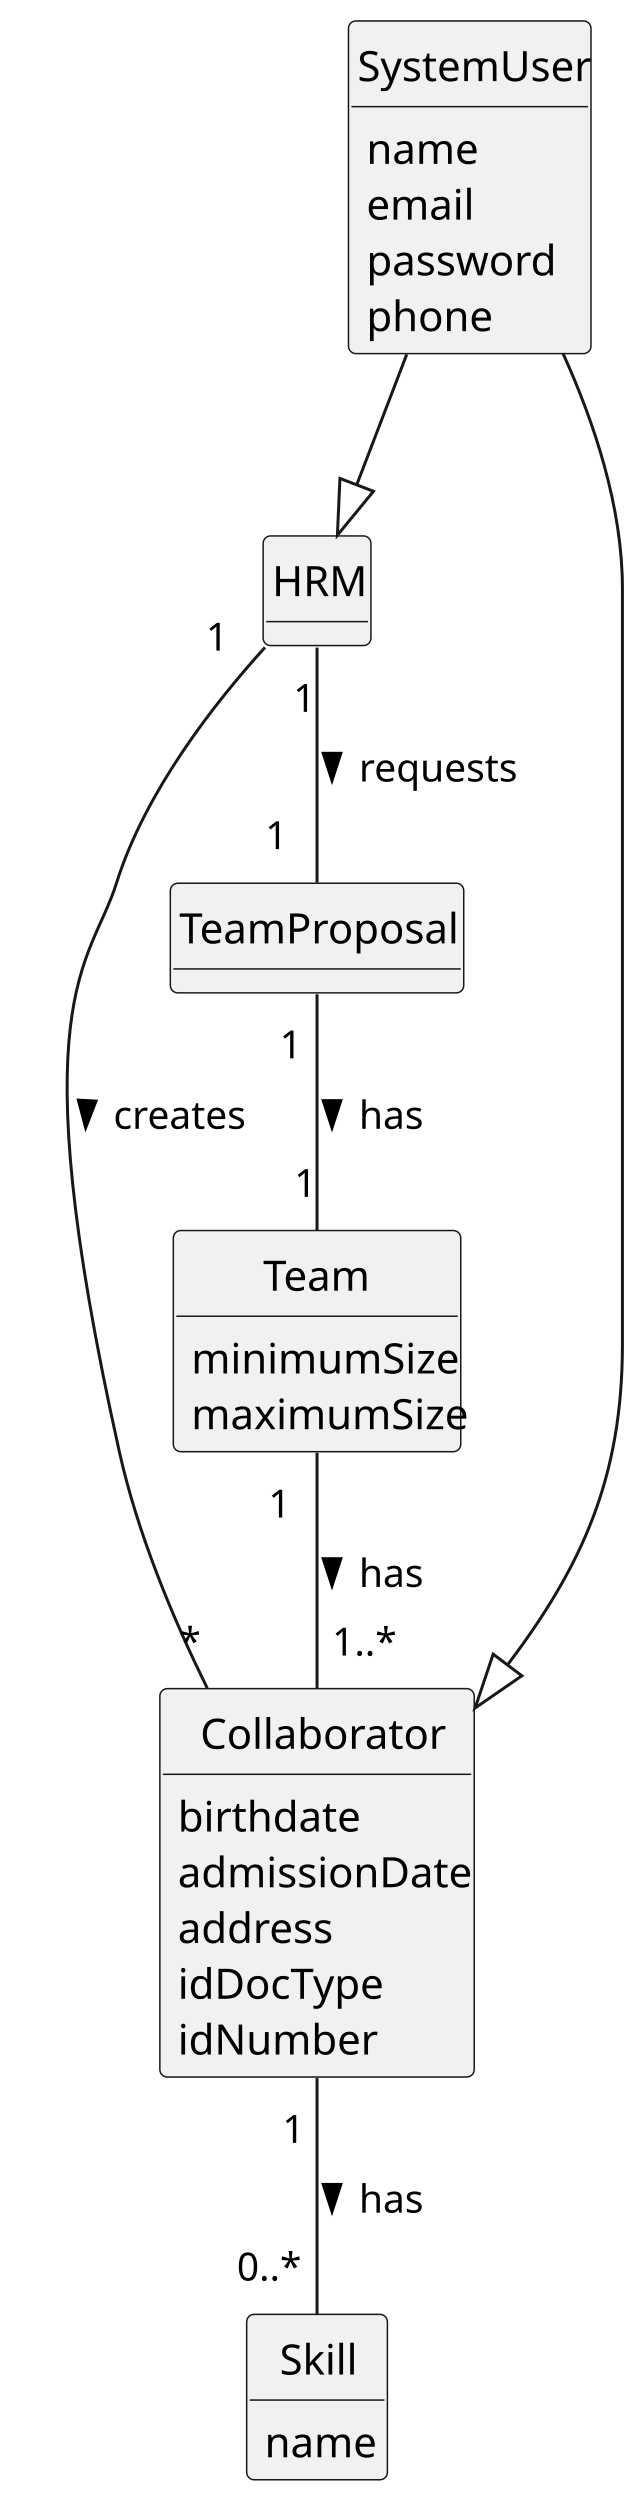
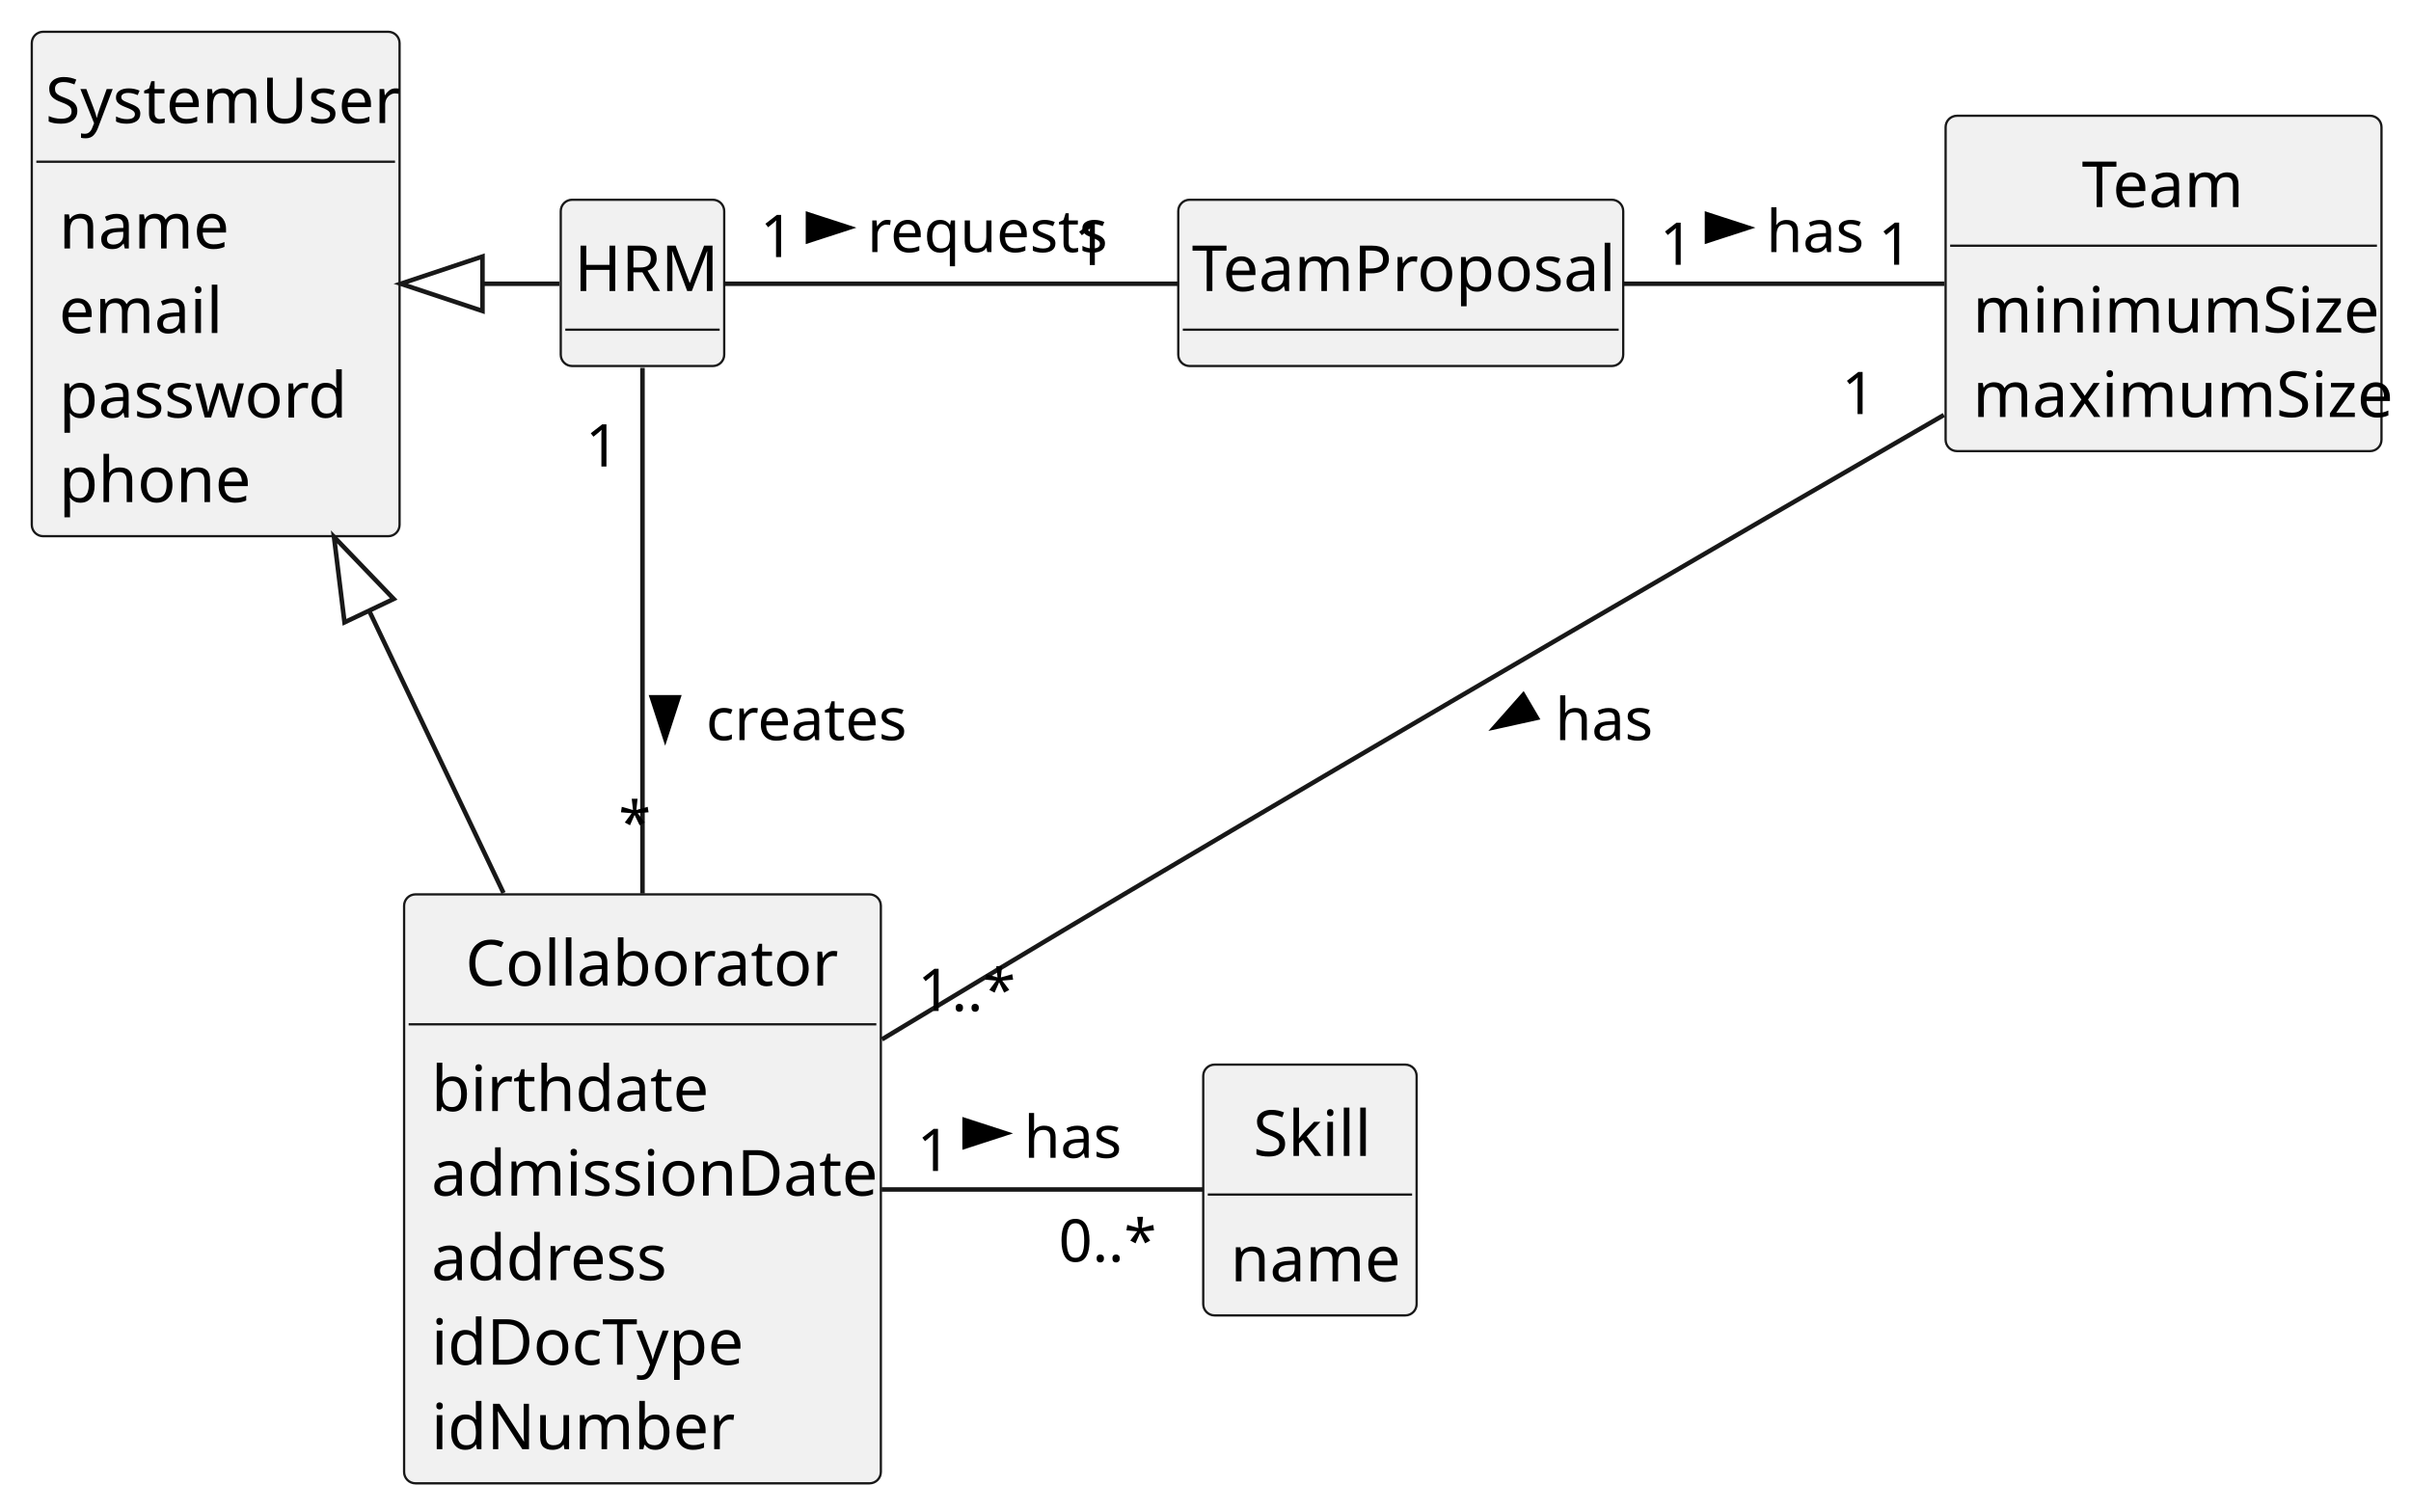
- <svg xmlns="http://www.w3.org/2000/svg" contentStyleType="text/css" height="835px" preserveAspectRatio="none" style="width:214px;height:835px;background:#FFFFFF;" version="1.1" viewBox="0 0 214 835" width="214px" zoomAndPan="magnify">
+ <svg xmlns="http://www.w3.org/2000/svg" contentStyleType="text/css" height="333px" preserveAspectRatio="none" style="width:531px;height:333px;background:#FFFFFF;" version="1.1" viewBox="0 0 531 333" width="531px" zoomAndPan="magnify">
  <defs />
  <g>
    <g id="elem_HRM">
-       <rect codeLine="11" fill="#F1F1F1" height="36.621" id="HRM" rx="2.5" ry="2.5" style="stroke:#181818;stroke-width:0.5;" width="36" x="87.89" y="179" />
-       <text fill="#000000" font-family="sans-serif" font-size="14" lengthAdjust="spacing" textLength="30" x="90.89" y="199.107">HRM</text>
-       <line style="stroke:#181818;stroke-width:0.5;" x1="88.89" x2="122.89" y1="207.621" y2="207.621" />
+       <rect codeLine="11" fill="#F1F1F1" height="36.621" id="HRM" rx="2.5" ry="2.5" style="stroke:#181818;stroke-width:0.5;" width="36" x="123.5" y="44" />
+       <text fill="#000000" font-family="sans-serif" font-size="14" lengthAdjust="spacing" textLength="30" x="126.5" y="64.107">HRM</text>
+       <line style="stroke:#181818;stroke-width:0.5;" x1="124.5" x2="158.5" y1="72.621" y2="72.621" />
    </g>
    <g id="elem_SystemUser">
-       <rect codeLine="15" fill="#F1F1F1" height="111.106" id="SystemUser" rx="2.5" ry="2.5" style="stroke:#181818;stroke-width:0.5;" width="81" x="116.39" y="7" />
-       <text fill="#000000" font-family="sans-serif" font-size="14" lengthAdjust="spacing" textLength="75" x="119.39" y="27.107">SystemUser</text>
-       <line style="stroke:#181818;stroke-width:0.5;" x1="117.39" x2="196.39" y1="35.621" y2="35.621" />
-       <text fill="#000000" font-family="sans-serif" font-size="14" lengthAdjust="spacing" textLength="35" x="122.39" y="54.728">name</text>
-       <text fill="#000000" font-family="sans-serif" font-size="14" lengthAdjust="spacing" textLength="33" x="122.39" y="73.35">email</text>
-       <text fill="#000000" font-family="sans-serif" font-size="14" lengthAdjust="spacing" textLength="60" x="122.39" y="91.971">password</text>
-       <text fill="#000000" font-family="sans-serif" font-size="14" lengthAdjust="spacing" textLength="40" x="122.39" y="110.592">phone</text>
+       <rect codeLine="15" fill="#F1F1F1" height="111.106" id="SystemUser" rx="2.5" ry="2.5" style="stroke:#181818;stroke-width:0.5;" width="81" x="7" y="7" />
+       <text fill="#000000" font-family="sans-serif" font-size="14" lengthAdjust="spacing" textLength="75" x="10" y="27.107">SystemUser</text>
+       <line style="stroke:#181818;stroke-width:0.5;" x1="8" x2="87" y1="35.621" y2="35.621" />
+       <text fill="#000000" font-family="sans-serif" font-size="14" lengthAdjust="spacing" textLength="35" x="13" y="54.728">name</text>
+       <text fill="#000000" font-family="sans-serif" font-size="14" lengthAdjust="spacing" textLength="33" x="13" y="73.35">email</text>
+       <text fill="#000000" font-family="sans-serif" font-size="14" lengthAdjust="spacing" textLength="60" x="13" y="91.971">password</text>
+       <text fill="#000000" font-family="sans-serif" font-size="14" lengthAdjust="spacing" textLength="40" x="13" y="110.592">phone</text>
    </g>
    <g id="elem_Collaborator">
-       <rect codeLine="23" fill="#F1F1F1" height="129.727" id="Collaborator" rx="2.5" ry="2.5" style="stroke:#181818;stroke-width:0.5;" width="105" x="53.39" y="564" />
-       <text fill="#000000" font-family="sans-serif" font-size="14" lengthAdjust="spacing" textLength="78" x="66.89" y="584.107">Collaborator</text>
-       <line style="stroke:#181818;stroke-width:0.5;" x1="54.39" x2="157.39" y1="592.621" y2="592.621" />
-       <text fill="#000000" font-family="sans-serif" font-size="14" lengthAdjust="spacing" textLength="56" x="59.39" y="611.729">birthdate</text>
-       <text fill="#000000" font-family="sans-serif" font-size="14" lengthAdjust="spacing" textLength="93" x="59.39" y="630.35">admissionDate</text>
-       <text fill="#000000" font-family="sans-serif" font-size="14" lengthAdjust="spacing" textLength="51" x="59.39" y="648.971">address</text>
-       <text fill="#000000" font-family="sans-serif" font-size="14" lengthAdjust="spacing" textLength="68" x="59.39" y="667.592">idDocType</text>
-       <text fill="#000000" font-family="sans-serif" font-size="14" lengthAdjust="spacing" textLength="60" x="59.39" y="686.213">idNumber</text>
+       <rect codeLine="23" fill="#F1F1F1" height="129.727" id="Collaborator" rx="2.5" ry="2.5" style="stroke:#181818;stroke-width:0.5;" width="105" x="89" y="197" />
+       <text fill="#000000" font-family="sans-serif" font-size="14" lengthAdjust="spacing" textLength="78" x="102.5" y="217.107">Collaborator</text>
+       <line style="stroke:#181818;stroke-width:0.5;" x1="90" x2="193" y1="225.621" y2="225.621" />
+       <text fill="#000000" font-family="sans-serif" font-size="14" lengthAdjust="spacing" textLength="56" x="95" y="244.728">birthdate</text>
+       <text fill="#000000" font-family="sans-serif" font-size="14" lengthAdjust="spacing" textLength="93" x="95" y="263.35">admissionDate</text>
+       <text fill="#000000" font-family="sans-serif" font-size="14" lengthAdjust="spacing" textLength="51" x="95" y="281.971">address</text>
+       <text fill="#000000" font-family="sans-serif" font-size="14" lengthAdjust="spacing" textLength="68" x="95" y="300.592">idDocType</text>
+       <text fill="#000000" font-family="sans-serif" font-size="14" lengthAdjust="spacing" textLength="60" x="95" y="319.213">idNumber</text>
    </g>
    <g id="elem_TeamProposal">
-       <rect codeLine="31" fill="#F1F1F1" height="36.621" id="TeamProposal" rx="2.5" ry="2.5" style="stroke:#181818;stroke-width:0.5;" width="98" x="56.89" y="295" />
-       <text fill="#000000" font-family="sans-serif" font-size="14" lengthAdjust="spacing" textLength="92" x="59.89" y="315.107">TeamProposal</text>
-       <line style="stroke:#181818;stroke-width:0.5;" x1="57.89" x2="153.89" y1="323.621" y2="323.621" />
+       <rect codeLine="31" fill="#F1F1F1" height="36.621" id="TeamProposal" rx="2.5" ry="2.5" style="stroke:#181818;stroke-width:0.5;" width="98" x="259.5" y="44" />
+       <text fill="#000000" font-family="sans-serif" font-size="14" lengthAdjust="spacing" textLength="92" x="262.5" y="64.107">TeamProposal</text>
+       <line style="stroke:#181818;stroke-width:0.5;" x1="260.5" x2="356.5" y1="72.621" y2="72.621" />
    </g>
    <g id="elem_Team">
-       <rect codeLine="34" fill="#F1F1F1" height="73.863" id="Team" rx="2.5" ry="2.5" style="stroke:#181818;stroke-width:0.5;" width="96" x="57.89" y="411" />
-       <text fill="#000000" font-family="sans-serif" font-size="14" lengthAdjust="spacing" textLength="36" x="87.89" y="431.107">Team</text>
-       <line style="stroke:#181818;stroke-width:0.5;" x1="58.89" x2="152.89" y1="439.621" y2="439.621" />
-       <text fill="#000000" font-family="sans-serif" font-size="14" lengthAdjust="spacing" textLength="81" x="63.89" y="458.728">minimumSize</text>
-       <text fill="#000000" font-family="sans-serif" font-size="14" lengthAdjust="spacing" textLength="84" x="63.89" y="477.35">maximumSize</text>
+       <rect codeLine="34" fill="#F1F1F1" height="73.863" id="Team" rx="2.5" ry="2.5" style="stroke:#181818;stroke-width:0.5;" width="96" x="428.5" y="25.5" />
+       <text fill="#000000" font-family="sans-serif" font-size="14" lengthAdjust="spacing" textLength="36" x="458.5" y="45.607">Team</text>
+       <line style="stroke:#181818;stroke-width:0.5;" x1="429.5" x2="523.5" y1="54.121" y2="54.121" />
+       <text fill="#000000" font-family="sans-serif" font-size="14" lengthAdjust="spacing" textLength="81" x="434.5" y="73.228">minimumSize</text>
+       <text fill="#000000" font-family="sans-serif" font-size="14" lengthAdjust="spacing" textLength="84" x="434.5" y="91.85">maximumSize</text>
    </g>
    <g id="elem_Skill">
-       <rect codeLine="40" fill="#F1F1F1" height="55.242" id="Skill" rx="2.5" ry="2.5" style="stroke:#181818;stroke-width:0.5;" width="47" x="82.39" y="773" />
-       <text fill="#000000" font-family="sans-serif" font-size="14" lengthAdjust="spacing" textLength="25" x="93.39" y="793.107">Skill</text>
-       <line style="stroke:#181818;stroke-width:0.5;" x1="83.39" x2="128.39" y1="801.621" y2="801.621" />
-       <text fill="#000000" font-family="sans-serif" font-size="14" lengthAdjust="spacing" textLength="35" x="88.39" y="820.729">name</text>
+       <rect codeLine="40" fill="#F1F1F1" height="55.242" id="Skill" rx="2.5" ry="2.5" style="stroke:#181818;stroke-width:0.5;" width="47" x="265" y="234.5" />
+       <text fill="#000000" font-family="sans-serif" font-size="14" lengthAdjust="spacing" textLength="25" x="276" y="254.607">Skill</text>
+       <line style="stroke:#181818;stroke-width:0.5;" x1="266" x2="311" y1="263.121" y2="263.121" />
+       <text fill="#000000" font-family="sans-serif" font-size="14" lengthAdjust="spacing" textLength="35" x="271" y="282.228">name</text>
    </g>
    <g id="link_HRM_Collaborator">
-       <path codeLine="44" d="M88.5,216.24 C72.08,234.32 48.58,264.05 38.89,295 C30.35,322.29 6,333.07 39.89,485 C45.9,511.95 57.44,539.9 69.22,563.86 " fill="none" id="HRM-Collaborator" style="stroke:#181818;stroke-width:1.0;" />
-       <polygon fill="#000000" points="28.613,376.638,32.048,367.769,26.18,367.444,28.613,376.638" style="stroke:#000000;stroke-width:1.0;" />
-       <text fill="#000000" font-family="sans-serif" font-size="13" lengthAdjust="spacing" textLength="43" x="37.89" y="377.028">creates</text>
-       <text fill="#000000" font-family="sans-serif" font-size="13" lengthAdjust="spacing" textLength="7" x="68.773" y="217.3">1</text>
-       <text fill="#000000" font-family="sans-serif" font-size="13" lengthAdjust="spacing" textLength="5" x="59.936" y="552.865">*</text>
+       <path codeLine="44" d="M141.5,81.03 C141.5,106.8 141.5,156.26 141.5,196.81 " fill="none" id="HRM-Collaborator" style="stroke:#181818;stroke-width:1.0;" />
+       <polygon fill="#000000" points="146.5,162.645,149.439,153.6,143.561,153.6,146.5,162.645" style="stroke:#000000;stroke-width:1.0;" />
+       <text fill="#000000" font-family="sans-serif" font-size="13" lengthAdjust="spacing" textLength="43" x="155.5" y="163.028">creates</text>
+       <text fill="#000000" font-family="sans-serif" font-size="13" lengthAdjust="spacing" textLength="7" x="128.953" y="102.755">1</text>
+       <text fill="#000000" font-family="sans-serif" font-size="13" lengthAdjust="spacing" textLength="5" x="136.227" y="185.809">*</text>
    </g>
    <g id="link_HRM_TeamProposal">
-       <path codeLine="45" d="M105.89,216.31 C105.89,237.73 105.89,273.45 105.89,294.81 " fill="none" id="HRM-TeamProposal" style="stroke:#181818;stroke-width:1.0;" />
-       <polygon fill="#000000" points="110.89,260.646,113.829,251.6,107.951,251.6,110.89,260.646" style="stroke:#000000;stroke-width:1.0;" />
-       <text fill="#000000" font-family="sans-serif" font-size="13" lengthAdjust="spacing" textLength="50" x="119.89" y="261.028">requests</text>
-       <text fill="#000000" font-family="sans-serif" font-size="13" lengthAdjust="spacing" textLength="7" x="97.949" y="237.768">1</text>
-       <text fill="#000000" font-family="sans-serif" font-size="13" lengthAdjust="spacing" textLength="7" x="88.593" y="283.614">1</text>
+       <path codeLine="45" d="M159.69,62.5 C183.44,62.5 225.95,62.5 259.47,62.5 " fill="none" id="HRM-TeamProposal" style="stroke:#181818;stroke-width:1.0;" />
+       <polygon fill="#000000" points="187,50.145,177.955,47.207,177.955,53.084,187,50.145" style="stroke:#000000;stroke-width:1.0;" />
+       <text fill="#000000" font-family="sans-serif" font-size="13" lengthAdjust="spacing" textLength="50" x="191" y="55.528">requests</text>
+       <text fill="#000000" font-family="sans-serif" font-size="13" lengthAdjust="spacing" textLength="7" x="167.417" y="56.62">1</text>
+       <text fill="#000000" font-family="sans-serif" font-size="13" lengthAdjust="spacing" textLength="7" x="236.52" y="58.38">1</text>
    </g>
    <g id="link_TeamProposal_Team">
-       <path codeLine="46" d="M105.89,332.09 C105.89,352.09 105.89,385.25 105.89,410.83 " fill="none" id="TeamProposal-Team" style="stroke:#181818;stroke-width:1.0;" />
-       <polygon fill="#000000" points="110.89,376.646,113.829,367.6,107.951,367.6,110.89,376.646" style="stroke:#000000;stroke-width:1.0;" />
-       <text fill="#000000" font-family="sans-serif" font-size="13" lengthAdjust="spacing" textLength="21" x="119.89" y="377.028">has</text>
-       <text fill="#000000" font-family="sans-serif" font-size="13" lengthAdjust="spacing" textLength="7" x="93.412" y="353.489">1</text>
-       <text fill="#000000" font-family="sans-serif" font-size="13" lengthAdjust="spacing" textLength="7" x="98.267" y="399.761">1</text>
+       <path codeLine="46" d="M357.54,62.5 C379.82,62.5 406.09,62.5 428.26,62.5 " fill="none" id="TeamProposal-Team" style="stroke:#181818;stroke-width:1.0;" />
+       <polygon fill="#000000" points="385,50.145,375.955,47.207,375.955,53.084,385,50.145" style="stroke:#000000;stroke-width:1.0;" />
+       <text fill="#000000" font-family="sans-serif" font-size="13" lengthAdjust="spacing" textLength="21" x="389" y="55.528">has</text>
+       <text fill="#000000" font-family="sans-serif" font-size="13" lengthAdjust="spacing" textLength="7" x="365.551" y="58.329">1</text>
+       <text fill="#000000" font-family="sans-serif" font-size="13" lengthAdjust="spacing" textLength="7" x="413.661" y="58.311">1</text>
    </g>
    <g id="link_Team_Collaborator">
-       <path codeLine="47" d="M105.89,485.22 C105.89,507.8 105.89,537.49 105.89,563.94 " fill="none" id="Team-Collaborator" style="stroke:#181818;stroke-width:1.0;" />
-       <polygon fill="#000000" points="110.89,529.645,113.829,520.6,107.951,520.6,110.89,529.645" style="stroke:#000000;stroke-width:1.0;" />
-       <text fill="#000000" font-family="sans-serif" font-size="13" lengthAdjust="spacing" textLength="21" x="119.89" y="530.028">has</text>
-       <text fill="#000000" font-family="sans-serif" font-size="13" lengthAdjust="spacing" textLength="7" x="89.648" y="506.856">1</text>
-       <text fill="#000000" font-family="sans-serif" font-size="13" lengthAdjust="spacing" textLength="20" x="110.921" y="552.954">1..*</text>
+       <path codeLine="47" d="M428.12,91.41 C381.69,118.27 309.64,160.13 247.5,197 C230.12,207.31 211.21,218.68 194.24,228.94 " fill="none" id="Team-Collaborator" style="stroke:#181818;stroke-width:1.0;" />
+       <polygon fill="#000000" points="329.19,160.18,338.477,158.129,335.497,153.062,329.19,160.18" style="stroke:#000000;stroke-width:1.0;" />
+       <text fill="#000000" font-family="sans-serif" font-size="13" lengthAdjust="spacing" textLength="21" x="342.5" y="163.028">has</text>
+       <text fill="#000000" font-family="sans-serif" font-size="13" lengthAdjust="spacing" textLength="7" x="405.611" y="91.21">1</text>
+       <text fill="#000000" font-family="sans-serif" font-size="13" lengthAdjust="spacing" textLength="20" x="202.108" y="222.679">1..*</text>
    </g>
    <g id="link_Collaborator_Skill">
-       <path codeLine="48" d="M105.89,694.08 C105.89,721.46 105.89,751.89 105.89,773 " fill="none" id="Collaborator-Skill" style="stroke:#181818;stroke-width:1.0;" />
-       <polygon fill="#000000" points="110.89,738.645,113.829,729.6,107.951,729.6,110.89,738.645" style="stroke:#000000;stroke-width:1.0;" />
-       <text fill="#000000" font-family="sans-serif" font-size="13" lengthAdjust="spacing" textLength="21" x="119.89" y="739.028">has</text>
-       <text fill="#000000" font-family="sans-serif" font-size="13" lengthAdjust="spacing" textLength="7" x="94.323" y="715.725">1</text>
-       <text fill="#000000" font-family="sans-serif" font-size="13" lengthAdjust="spacing" textLength="20" x="79.115" y="761.709">0..*</text>
+       <path codeLine="48" d="M194.16,262 C218.38,262 245.89,262 264.93,262 " fill="none" id="Collaborator-Skill" style="stroke:#181818;stroke-width:1.0;" />
+       <polygon fill="#000000" points="221.5,249.645,212.455,246.707,212.455,252.584,221.5,249.645" style="stroke:#000000;stroke-width:1.0;" />
+       <text fill="#000000" font-family="sans-serif" font-size="13" lengthAdjust="spacing" textLength="21" x="225.5" y="255.028">has</text>
+       <text fill="#000000" font-family="sans-serif" font-size="13" lengthAdjust="spacing" textLength="7" x="201.975" y="257.924">1</text>
+       <text fill="#000000" font-family="sans-serif" font-size="13" lengthAdjust="spacing" textLength="20" x="233.149" y="277.893">0..*</text>
    </g>
    <g id="link_SystemUser_HRM">
-       <path codeLine="49" d="M135.85,118.36 C127.57,139.97 125.082,146.476 119.142,161.946 " fill="none" id="SystemUser-to-HRM" style="stroke:#181818;stroke-width:1.0;" />
-       <polygon fill="none" points="112.69,178.75,124.743,164.097,113.541,159.795,112.69,178.75" style="stroke:#181818;stroke-width:1.0;" />
+       <path codeLine="49" d="M106.26,62.5 C117.9,62.5 111.55,62.5 123.2,62.5 " fill="none" id="SystemUser-backto-HRM" style="stroke:#181818;stroke-width:1.0;" />
+       <polygon fill="none" points="88.26,62.5,106.26,68.5,106.26,56.5,88.26,62.5" style="stroke:#181818;stroke-width:1.0;" />
    </g>
    <g id="link_SystemUser_Collaborator">
-       <path codeLine="50" d="M188.03,118.03 C198.64,141.43 207.89,169.54 207.89,196.5 C207.89,196.5 207.89,196.5 207.89,449 C207.89,493.71 194.399,523.051 169.508,556.101 " fill="none" id="SystemUser-to-Collaborator" style="stroke:#181818;stroke-width:1.0;" />
-       <polygon fill="none" points="158.68,570.48,174.301,559.711,164.716,552.492,158.68,570.48" style="stroke:#181818;stroke-width:1.0;" />
+       <path codeLine="50" d="M81.293,134.504 C92.863,158.824 98.83,171.36 110.89,196.69 " fill="none" id="SystemUser-backto-Collaborator" style="stroke:#181818;stroke-width:1.0;" />
+       <polygon fill="none" points="73.56,118.25,75.875,137.082,86.711,131.927,73.56,118.25" style="stroke:#181818;stroke-width:1.0;" />
    </g>
  </g>
</svg>
